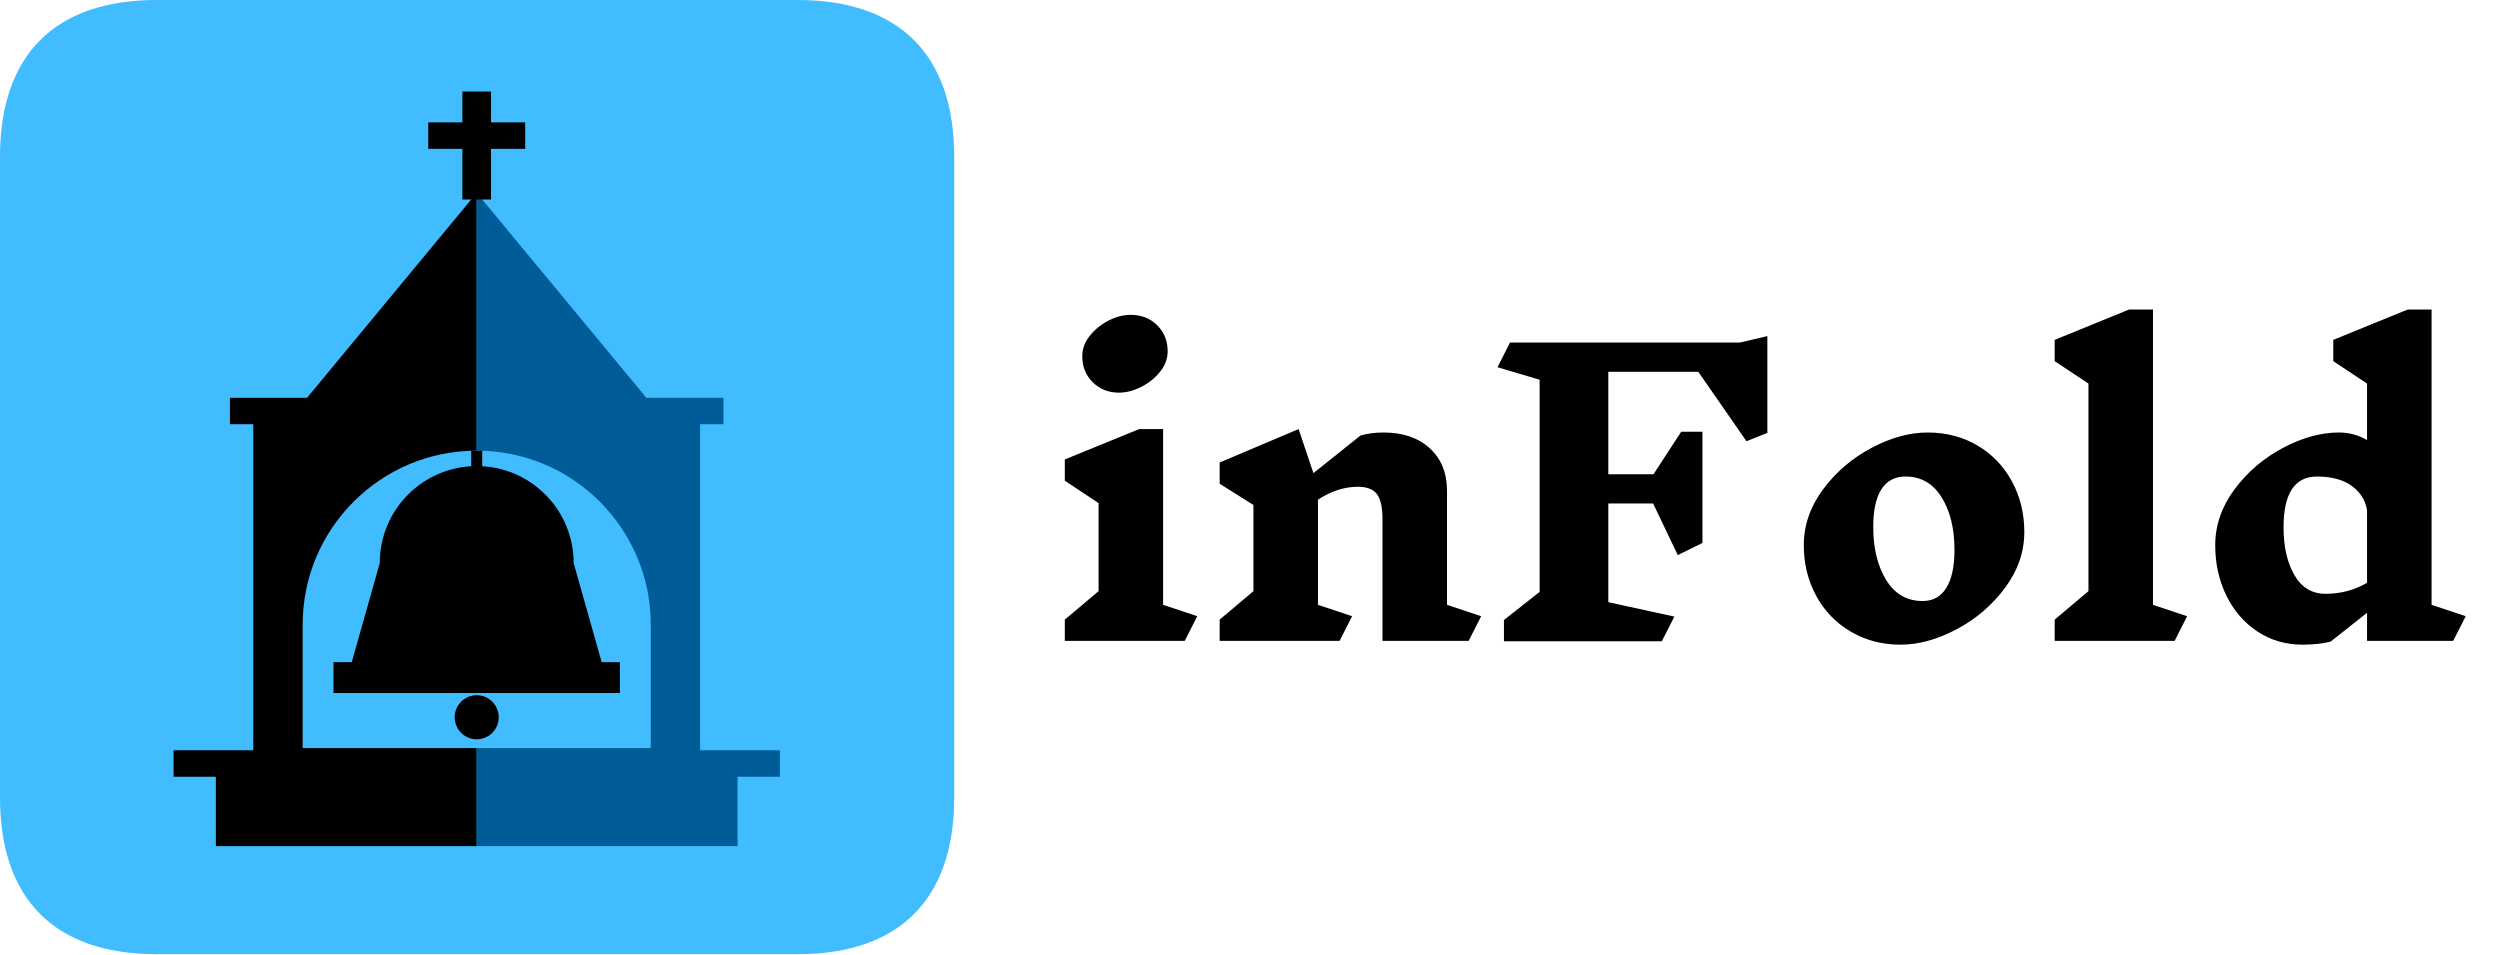
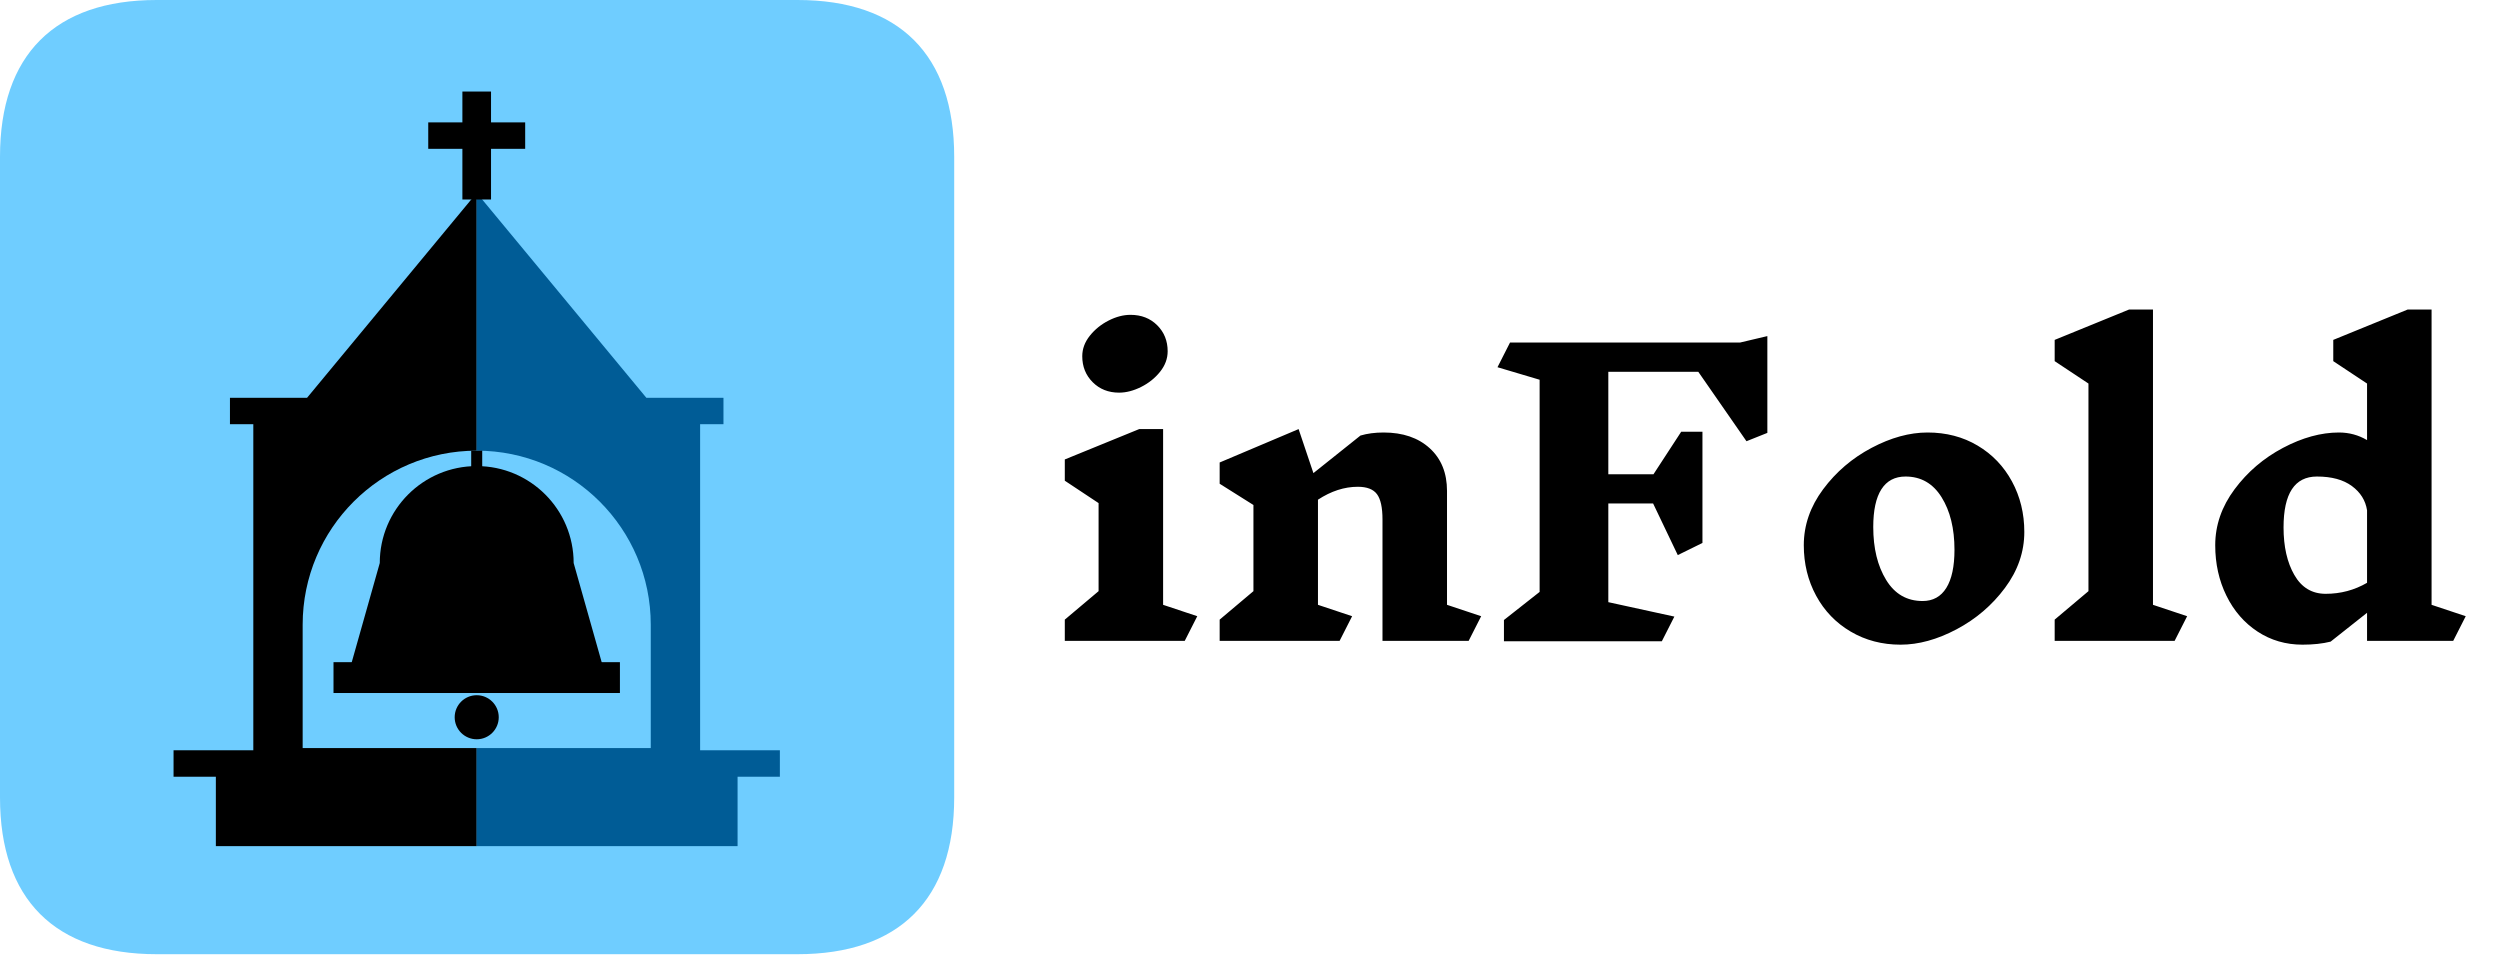
<svg xmlns="http://www.w3.org/2000/svg" viewBox="0 0 2620 1000">
  <svg x="0" y="0" width="1000" height="1000" viewBox="385 385 1230 1230">
-     <path fill="#40BCFF" d="M587 385 H1413 C1544.3 385 1615 455.7 1615 587 V1413 C1615 1544.3 1544.3 1615 1413 1615 H587 C455.7 1615 385 1544.3 385 1413 V587 C385 455.7 455.7 385 587 385 Z" />
+     <path fill="#6FCDFF" d="M587 385 H1413 C1544.3 385 1615 455.7 1615 587 V1413 C1615 1544.3 1544.3 1615 1413 1615 H587 C455.7 1615 385 1544.3 385 1413 V587 C385 455.7 455.7 385 587 385 Z" />
    <g transform="translate(999.5 1000) scale(1.42) translate(-999.5 -790)">
      <g transform="translate(999.5 1125) scale(1.0) translate(-999.5 -1125)">
        <path fill="#000" d="M999.5 1125 L762.7 1125 L762.7 1062 L724.3 1062 L724.3 1038 L796.7 1038 L796.7 742 L775.5 742 L775.5 718 L845.5 718 L999.5 532 Z" />
        <path fill="rgb(0,92,150)" d="M999.5 1125 L1236.3 1125 L1236.3 1062 L1274.7 1062 L1274.7 1038 L1202.3 1038 L1202.3 742 L1223.5 742 L1223.5 718 L1153.5 718 L999.5 532 Z" />
      </g>
      <g transform="translate(999.5 1125) scale(1.0) translate(-999.5 -1125)">
-         <path fill="#40BCFF" d="M841.5 1036 V924 A158 158 0 0 1 1157.5 924 V1036 Z" />
+         <path fill="#6FCDFF" d="M841.5 1036 V924 A158 158 0 0 1 1157.5 924 V1036 Z" />
        <path fill="#000" d="M885.5 960 L911.5 868 A88 88 0 0 1 1087.5 868 L1113.5 960 Z" />
        <rect x="869.5" y="958" width="260" height="28" fill="#000" />
        <circle cx="999.5" cy="1008" r="20" fill="#000" />
        <rect x="994.5" y="766" width="10" height="18" fill="#000" />
        <rect x="986.5" y="440" width="26" height="98" fill="#000" />
        <rect x="955.5" y="468" width="88" height="24" fill="#000" />
      </g>
    </g>
  </svg>
  <svg x="1100" y="290" width="1500" height="420" viewBox="3.0 -913.0 3771.0 963.0" preserveAspectRatio="xMinYMid meet">
    <path fill="#000000" d="M359 0H43V-56L132 -131V-363L43 -422V-478L239 -558H302V-95L392 -65ZM314 -763Q314 -734 294.0 -709.0Q274 -684 244.0 -669.0Q214 -654 186 -654Q144 -654 116.5 -681.5Q89 -709 89 -750Q89 -779 109.0 -804.0Q129 -829 158.5 -844.0Q188 -859 216 -859Q259 -859 286.5 -831.5Q314 -804 314 -763Z M1107 0H880V-320Q880 -367 865.5 -386.5Q851 -406 815 -406Q762 -406 710 -372V-95L800 -65L767 0H451V-56L540 -131V-358L451 -414V-470L659 -558L698 -442L822 -541Q849 -549 883 -549Q959 -549 1004.5 -507.5Q1050 -466 1050 -395V-95L1140 -65Z M1894 -548 1839 -526 1712 -709H1475V-439H1594L1667 -551H1723V-258L1658 -226L1593 -362H1475V-102L1649 -64L1616 1H1200V-55L1294 -129V-688L1183 -721L1216 -786H1822L1894 -803Z M2571 -287Q2571 -208 2520.0 -139.5Q2469 -71 2392.5 -30.5Q2316 10 2245 10Q2172 10 2113.5 -24.5Q2055 -59 2022.5 -119.0Q1990 -179 1990 -252Q1990 -331 2041.0 -399.5Q2092 -468 2168.5 -508.5Q2245 -549 2316 -549Q2390 -549 2448.0 -514.5Q2506 -480 2538.5 -420.0Q2571 -360 2571 -287ZM2173 -300Q2173 -216 2207.0 -160.5Q2241 -105 2303 -105Q2344 -105 2365.5 -139.5Q2387 -174 2387 -240Q2387 -324 2353.0 -378.5Q2319 -433 2258 -433Q2216 -433 2194.5 -399.5Q2173 -366 2173 -300Z M2967 0H2651V-56L2740 -131V-678L2651 -737V-793L2847 -873H2910V-95L3000 -65Z M3701 0H3474V-74L3378 2Q3346 10 3304 10Q3238 10 3185.5 -24.5Q3133 -59 3103.5 -119.0Q3074 -179 3074 -252Q3074 -331 3125.0 -399.5Q3176 -468 3252.5 -508.5Q3329 -549 3400 -549Q3440 -549 3474 -529V-678L3385 -737V-793L3581 -873H3644V-95L3734 -65ZM3474 -153V-344Q3468 -383 3434.0 -408.0Q3400 -433 3342 -433Q3254 -433 3254 -299Q3254 -223 3282.5 -173.5Q3311 -124 3365 -124Q3424 -124 3474 -153Z" />
  </svg>
</svg>
